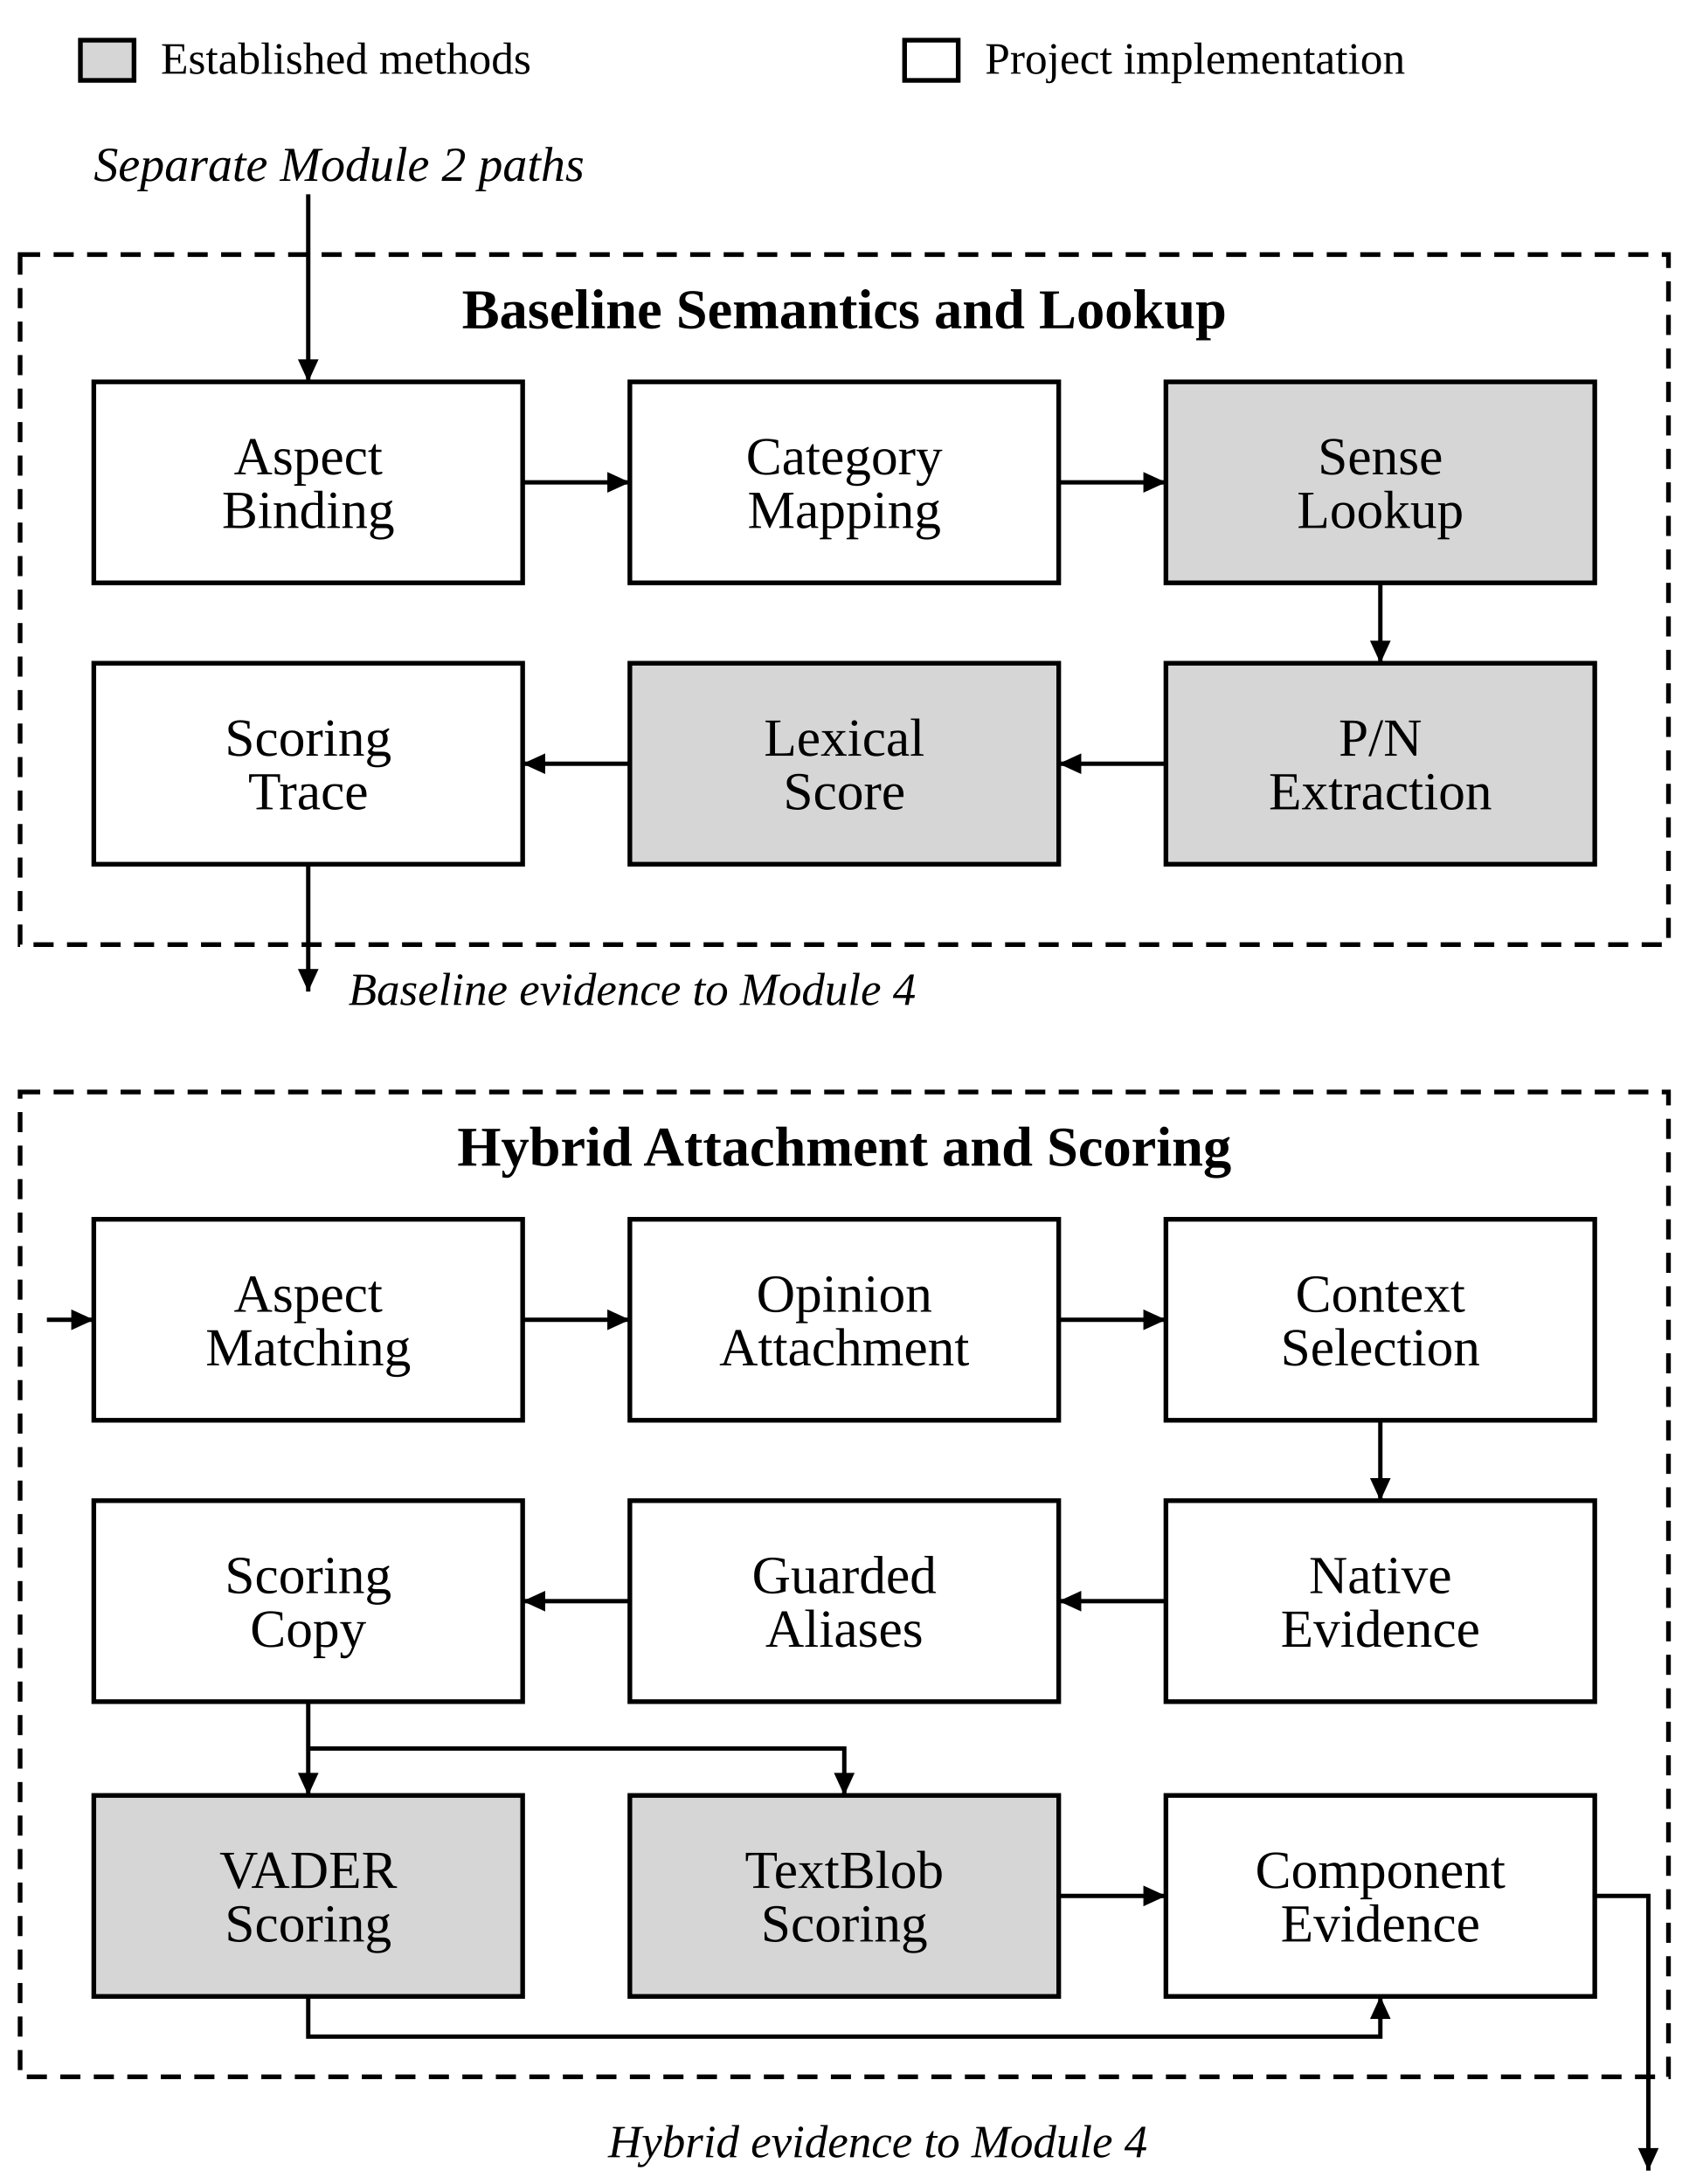
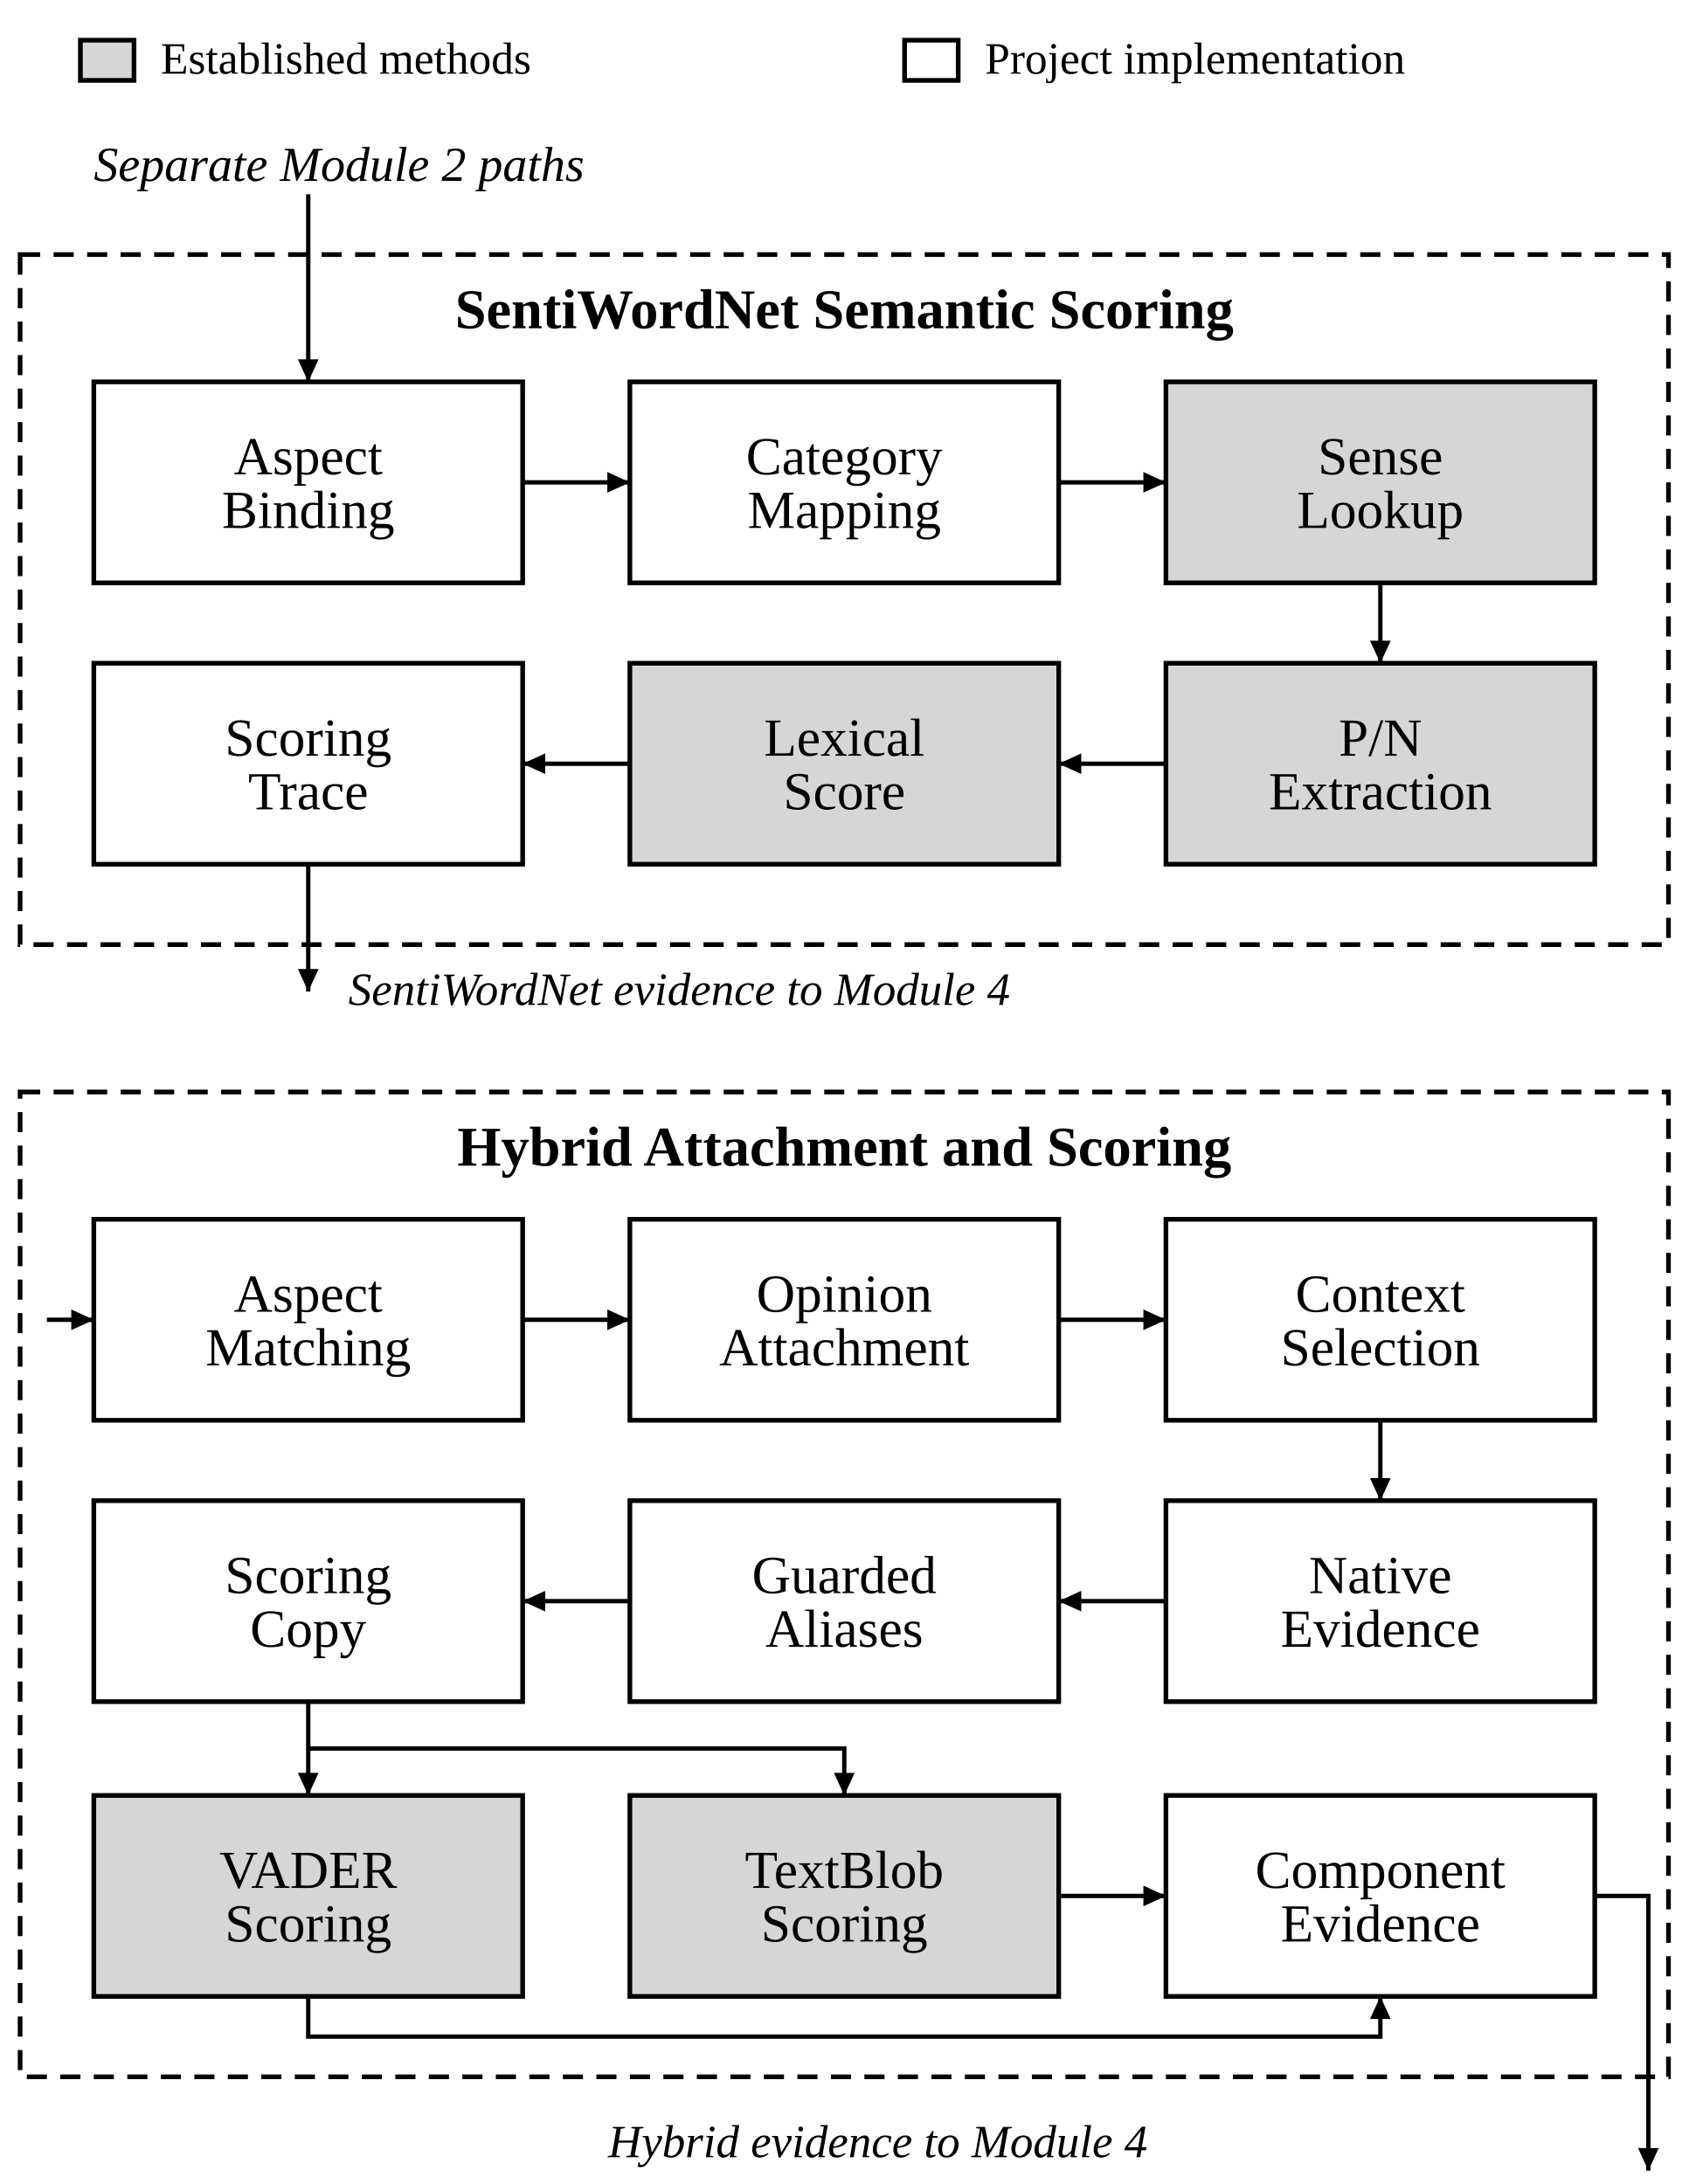
<svg xmlns="http://www.w3.org/2000/svg" width="252pt" height="326pt" viewBox="0 0 252 326">
  <rect x="12" y="6" width="8" height="6" fill="rgb(214,214,214)" stroke="black" stroke-width="0.7" />
  <text x="24" y="11" font-family="Times New Roman,serif" font-size="6.7" text-anchor="start">Established methods</text>
  <rect x="135" y="6" width="8" height="6" fill="rgb(255,255,255)" stroke="black" stroke-width="0.7" />
  <text x="147" y="11" font-family="Times New Roman,serif" font-size="6.7" text-anchor="start">Project implementation</text>
  <text x="14" y="27" font-family="Times New Roman,serif" font-size="7.3" text-anchor="start" font-style="italic">Separate Module 2 paths</text>
  <rect x="3" y="38" width="246" height="103" fill="none" stroke="black" stroke-width="0.7" stroke-dasharray="3 2" />
-   <text x="126" y="49" font-family="Times New Roman,serif" font-size="8.4" text-anchor="middle" font-weight="bold">Baseline Semantics and Lookup</text>
+   <text x="126" y="49" font-family="Times New Roman,serif" font-size="8.4" text-anchor="middle" font-weight="bold">SentiWordNet Semantic Scoring</text>
  <rect x="14" y="57" width="64" height="30" fill="rgb(255,255,255)" stroke="black" stroke-width="0.7" />
  <text x="46.0" y="70.8" font-family="Times New Roman,serif" font-size="8" text-anchor="middle">Aspect</text>
  <text x="46.0" y="78.8" font-family="Times New Roman,serif" font-size="8" text-anchor="middle">Binding</text>
  <rect x="94" y="57" width="64" height="30" fill="rgb(255,255,255)" stroke="black" stroke-width="0.7" />
  <text x="126.0" y="70.8" font-family="Times New Roman,serif" font-size="8" text-anchor="middle">Category</text>
  <text x="126.0" y="78.8" font-family="Times New Roman,serif" font-size="8" text-anchor="middle">Mapping</text>
  <rect x="174" y="57" width="64" height="30" fill="rgb(214,214,214)" stroke="black" stroke-width="0.7" />
  <text x="206.0" y="70.8" font-family="Times New Roman,serif" font-size="8" text-anchor="middle">Sense</text>
  <text x="206.0" y="78.8" font-family="Times New Roman,serif" font-size="8" text-anchor="middle">Lookup</text>
  <rect x="174" y="99" width="64" height="30" fill="rgb(214,214,214)" stroke="black" stroke-width="0.7" />
  <text x="206.0" y="112.8" font-family="Times New Roman,serif" font-size="8" text-anchor="middle">P/N</text>
  <text x="206.0" y="120.8" font-family="Times New Roman,serif" font-size="8" text-anchor="middle">Extraction</text>
  <rect x="94" y="99" width="64" height="30" fill="rgb(214,214,214)" stroke="black" stroke-width="0.7" />
  <text x="126.0" y="112.8" font-family="Times New Roman,serif" font-size="8" text-anchor="middle">Lexical</text>
  <text x="126.0" y="120.8" font-family="Times New Roman,serif" font-size="8" text-anchor="middle">Score</text>
  <rect x="14" y="99" width="64" height="30" fill="rgb(255,255,255)" stroke="black" stroke-width="0.7" />
  <text x="46.0" y="112.8" font-family="Times New Roman,serif" font-size="8" text-anchor="middle">Scoring</text>
  <text x="46.0" y="120.8" font-family="Times New Roman,serif" font-size="8" text-anchor="middle">Trace</text>
  <polyline points="78,72 94,72" fill="none" stroke="black" stroke-width="0.65" />
  <polygon points="94,72 90.637,70.458 90.637,73.542" fill="black" />
  <polyline points="158,72 174,72" fill="none" stroke="black" stroke-width="0.65" />
  <polygon points="174,72 170.637,70.458 170.637,73.542" fill="black" />
  <polyline points="206,87 206,99" fill="none" stroke="black" stroke-width="0.65" />
  <polygon points="206,99 207.542,95.637 204.458,95.637" fill="black" />
  <polyline points="174,114 158,114" fill="none" stroke="black" stroke-width="0.65" />
  <polygon points="158,114 161.363,115.542 161.363,112.458" fill="black" />
  <polyline points="94,114 78,114" fill="none" stroke="black" stroke-width="0.65" />
  <polygon points="78,114 81.363,115.542 81.363,112.458" fill="black" />
  <polyline points="46,29 46,57" fill="none" stroke="black" stroke-width="0.65" />
  <polygon points="46,57 47.542,53.637 44.458,53.637" fill="black" />
  <polyline points="46,129 46,148" fill="none" stroke="black" stroke-width="0.65" />
  <polygon points="46,148 47.542,144.637 44.458,144.637" fill="black" />
-   <text x="52" y="150" font-family="Times New Roman,serif" font-size="6.9" text-anchor="start" font-style="italic">Baseline evidence to Module 4</text>
+   <text x="52" y="150" font-family="Times New Roman,serif" font-size="6.9" text-anchor="start" font-style="italic">SentiWordNet evidence to Module 4</text>
  <rect x="3" y="163" width="246" height="147" fill="none" stroke="black" stroke-width="0.7" stroke-dasharray="3 2" />
  <text x="126" y="174" font-family="Times New Roman,serif" font-size="8.4" text-anchor="middle" font-weight="bold">Hybrid Attachment and Scoring</text>
  <rect x="14" y="182" width="64" height="30" fill="rgb(255,255,255)" stroke="black" stroke-width="0.7" />
  <text x="46.0" y="195.8" font-family="Times New Roman,serif" font-size="8" text-anchor="middle">Aspect</text>
  <text x="46.0" y="203.8" font-family="Times New Roman,serif" font-size="8" text-anchor="middle">Matching</text>
  <rect x="94" y="182" width="64" height="30" fill="rgb(255,255,255)" stroke="black" stroke-width="0.7" />
  <text x="126.0" y="195.8" font-family="Times New Roman,serif" font-size="8" text-anchor="middle">Opinion</text>
  <text x="126.0" y="203.8" font-family="Times New Roman,serif" font-size="8" text-anchor="middle">Attachment</text>
  <rect x="174" y="182" width="64" height="30" fill="rgb(255,255,255)" stroke="black" stroke-width="0.7" />
  <text x="206.0" y="195.8" font-family="Times New Roman,serif" font-size="8" text-anchor="middle">Context</text>
  <text x="206.0" y="203.8" font-family="Times New Roman,serif" font-size="8" text-anchor="middle">Selection</text>
  <polyline points="7,197 14,197" fill="none" stroke="black" stroke-width="0.65" />
  <polygon points="14,197 10.637,195.458 10.637,198.542" fill="black" />
  <polyline points="78,197 94,197" fill="none" stroke="black" stroke-width="0.65" />
  <polygon points="94,197 90.637,195.458 90.637,198.542" fill="black" />
  <polyline points="158,197 174,197" fill="none" stroke="black" stroke-width="0.65" />
  <polygon points="174,197 170.637,195.458 170.637,198.542" fill="black" />
  <rect x="174" y="224" width="64" height="30" fill="rgb(255,255,255)" stroke="black" stroke-width="0.7" />
  <text x="206.0" y="237.8" font-family="Times New Roman,serif" font-size="8" text-anchor="middle">Native</text>
  <text x="206.0" y="245.8" font-family="Times New Roman,serif" font-size="8" text-anchor="middle">Evidence</text>
  <rect x="94" y="224" width="64" height="30" fill="rgb(255,255,255)" stroke="black" stroke-width="0.7" />
  <text x="126.0" y="237.8" font-family="Times New Roman,serif" font-size="8" text-anchor="middle">Guarded</text>
  <text x="126.0" y="245.8" font-family="Times New Roman,serif" font-size="8" text-anchor="middle">Aliases</text>
  <rect x="14" y="224" width="64" height="30" fill="rgb(255,255,255)" stroke="black" stroke-width="0.7" />
  <text x="46.0" y="237.8" font-family="Times New Roman,serif" font-size="8" text-anchor="middle">Scoring</text>
  <text x="46.0" y="245.8" font-family="Times New Roman,serif" font-size="8" text-anchor="middle">Copy</text>
  <polyline points="206,212 206,224" fill="none" stroke="black" stroke-width="0.65" />
  <polygon points="206,224 207.542,220.637 204.458,220.637" fill="black" />
  <polyline points="174,239 158,239" fill="none" stroke="black" stroke-width="0.65" />
  <polygon points="158,239 161.363,240.542 161.363,237.458" fill="black" />
  <polyline points="94,239 78,239" fill="none" stroke="black" stroke-width="0.65" />
  <polygon points="78,239 81.363,240.542 81.363,237.458" fill="black" />
  <rect x="14" y="268" width="64" height="30" fill="rgb(214,214,214)" stroke="black" stroke-width="0.7" />
  <text x="46.0" y="281.8" font-family="Times New Roman,serif" font-size="8" text-anchor="middle">VADER</text>
  <text x="46.0" y="289.8" font-family="Times New Roman,serif" font-size="8" text-anchor="middle">Scoring</text>
  <rect x="94" y="268" width="64" height="30" fill="rgb(214,214,214)" stroke="black" stroke-width="0.7" />
  <text x="126.0" y="281.8" font-family="Times New Roman,serif" font-size="8" text-anchor="middle">TextBlob</text>
  <text x="126.0" y="289.8" font-family="Times New Roman,serif" font-size="8" text-anchor="middle">Scoring</text>
  <rect x="174" y="268" width="64" height="30" fill="rgb(255,255,255)" stroke="black" stroke-width="0.7" />
  <text x="206.0" y="281.8" font-family="Times New Roman,serif" font-size="8" text-anchor="middle">Component</text>
  <text x="206.0" y="289.8" font-family="Times New Roman,serif" font-size="8" text-anchor="middle">Evidence</text>
  <polyline points="46,254 46,268" fill="none" stroke="black" stroke-width="0.65" />
  <polygon points="46,268 47.542,264.637 44.458,264.637" fill="black" />
  <polyline points="46,261 126,261 126,268" fill="none" stroke="black" stroke-width="0.65" />
  <polygon points="126,268 127.542,264.637 124.458,264.637" fill="black" />
  <polyline points="158,283 174,283" fill="none" stroke="black" stroke-width="0.65" />
  <polygon points="174,283 170.637,281.458 170.637,284.542" fill="black" />
  <polyline points="46,298 46,304 206,304 206,298" fill="none" stroke="black" stroke-width="0.65" />
  <polygon points="206,298 204.458,301.363 207.542,301.363" fill="black" />
  <polyline points="238,283 246,283 246,324" fill="none" stroke="black" stroke-width="0.65" />
  <polygon points="246,324 247.542,320.637 244.458,320.637" fill="black" />
  <text x="131" y="322" font-family="Times New Roman,serif" font-size="6.9" text-anchor="middle" font-style="italic">Hybrid evidence to Module 4</text>
</svg>
